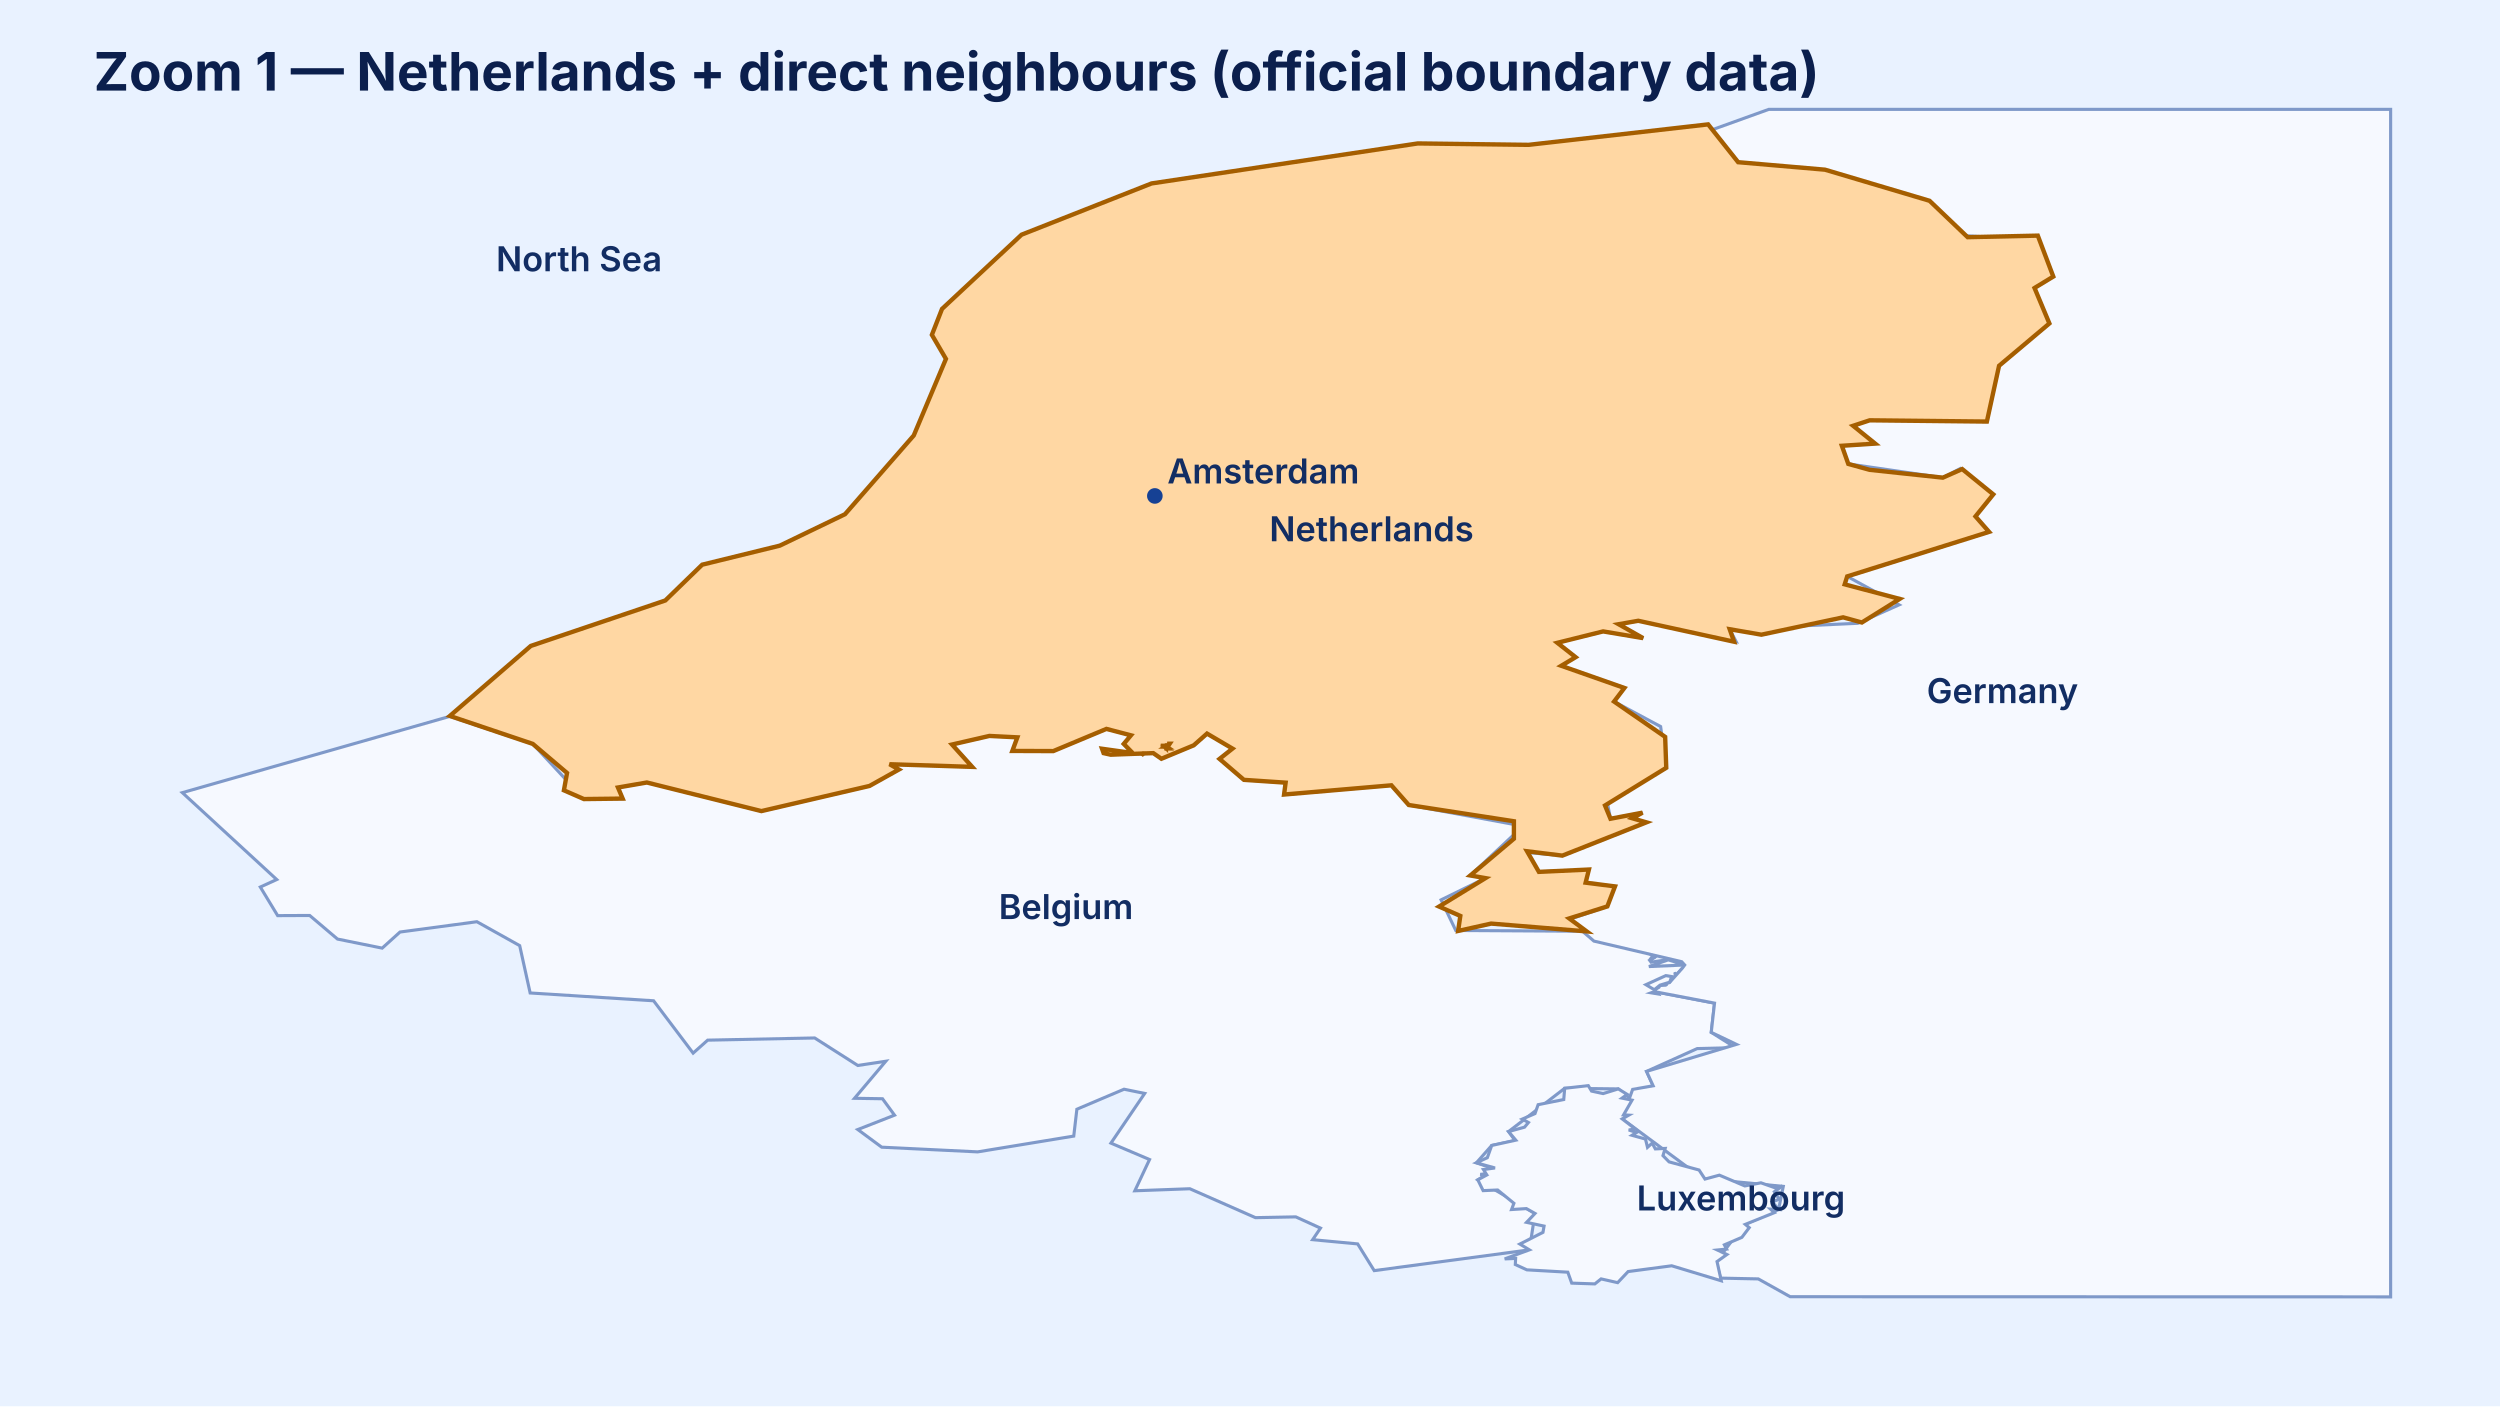
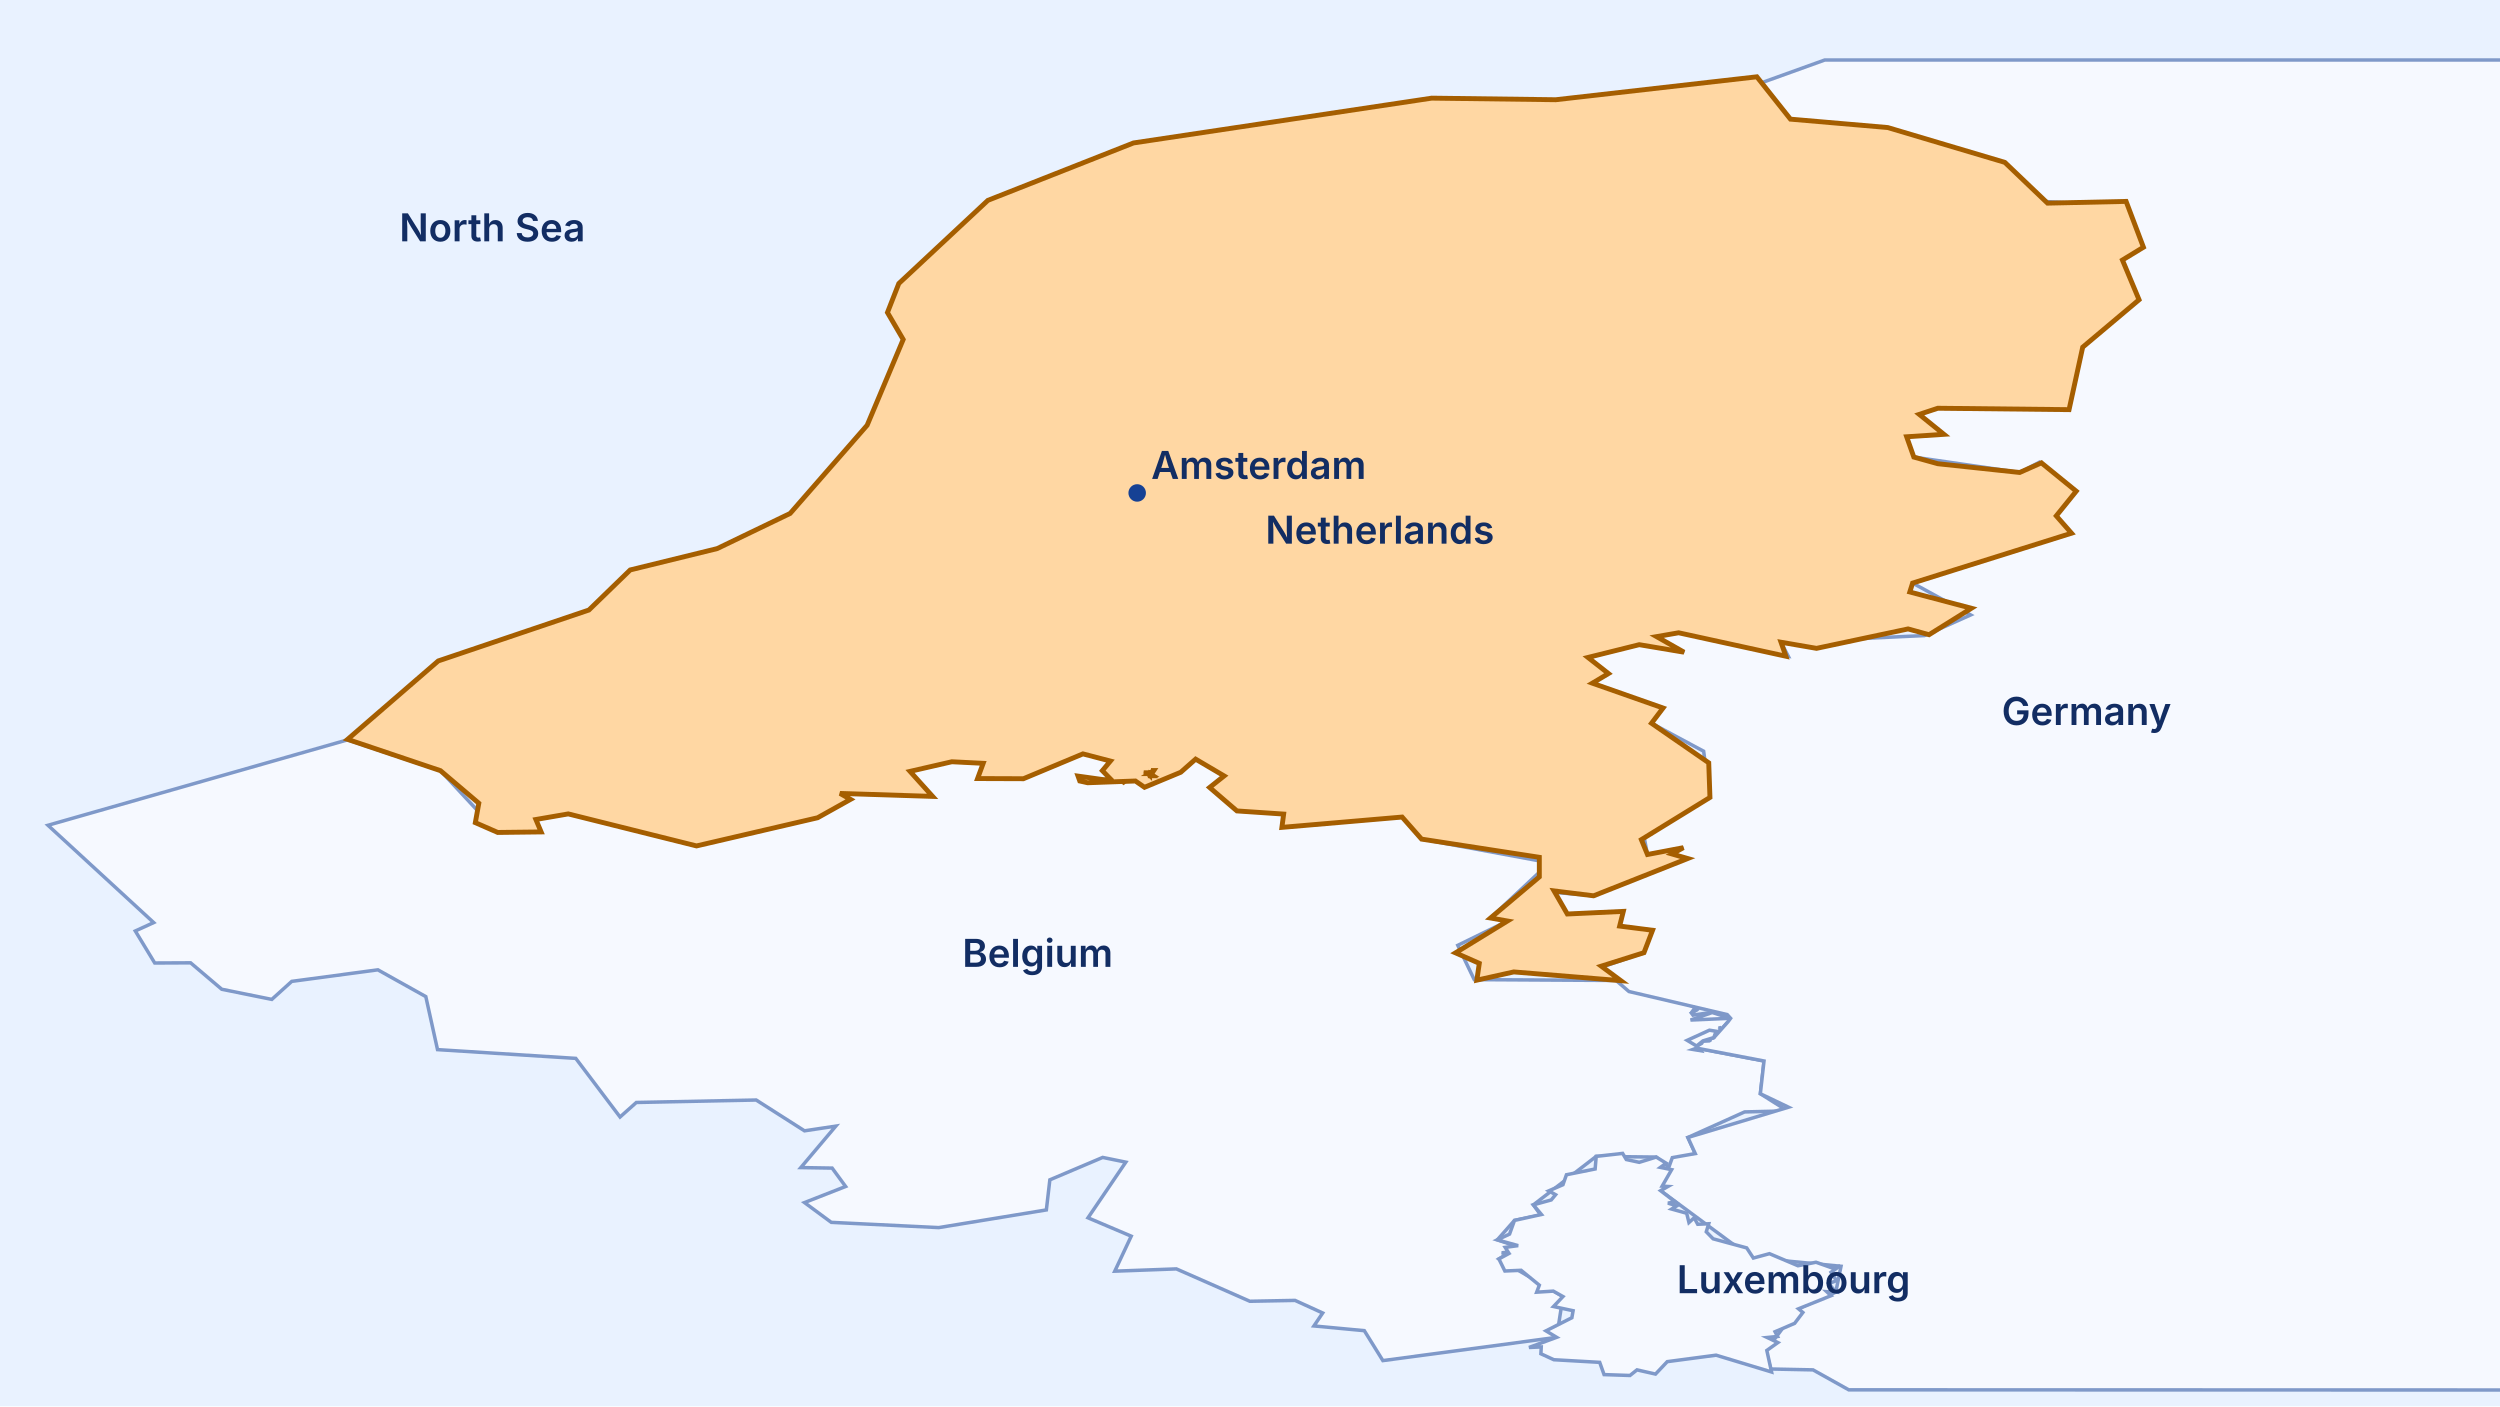
<svg xmlns="http://www.w3.org/2000/svg" viewBox="0 0 1600 900" role="img" aria-labelledby="title desc">
  <defs>
-     <style>.sea{fill:#e9f2ff}.country{fill:#f6f9ff;stroke:#7f99c9;stroke-width:2}.nl{fill:#ffd7a3;stroke:#a55e00;stroke-width:2.8}.txt{font:600 22px Inter,Arial,sans-serif;fill:#122d63}.title{font:700 34px Inter,Arial,sans-serif;fill:#0b1f4d}</style>
+     <style>.sea{fill:#e9f2ff}.country{fill:#f6f9ff;stroke:#7f99c9;stroke-width:2}.nl{fill:#ffd7a3;stroke:#a55e00;stroke-width:2.8}.txt{font:600 22px Inter,Arial,sans-serif;fill:#122d63}</style>
  </defs>
  <rect class="sea" width="1600" height="900" />
-   <text class="title" x="60" y="58">Zoom 1 — Netherlands + direct neighbours (official boundary data)</text>
-   <path class="country" d="M 747.6,476.8 747.1,479.5 741.9,478.4 743.8,476.4 745.1,477.9 747.6,476.8 Z" />
-   <path class="country" d="M 748.3,478.6 748.6,478.2 748.7,478.5 748.3,478.6 Z" />
-   <path class="country" d="M 116.7,507.3 287.8,458.5 341.0,476.1 373.7,511.4 398.5,511.1 395.5,504.0 414.0,500.8 487.3,519.1 556.5,503.0 575.3,492.5 569.3,489.1 622.2,490.8 609.3,476.5 633.2,471.0 651.1,471.9 647.9,480.6 674.1,480.7 708.1,466.5 723.8,470.6 719.2,476.1 723.7,480.7 706.3,482.0 710.8,483.0 738.1,482.0 743.3,485.6 764.0,477.0 772.5,469.5 788.8,479.1 780.5,485.7 796.1,499.1 822.8,500.9 821.8,508.5 890.5,502.6 901.6,515.2 974.7,528.7 941.0,560.3 950.7,562.0 922.3,575.9 931.7,595.5 1015.2,596.0 1039.9,602.1 1058.5,611.8 1059.0,612.5 1058.9,612.8 1055.8,614.6 1056.7,615.8 1067.3,614.2 1076.1,615.4 1078.2,617.6 1076.8,619.5 1068.7,628.6 1068.3,628.9 1066.7,629.3 1066.5,630.2 1066.0,630.5 1062.4,630.7 1061.7,631.9 1059.4,633.2 1059.1,634.7 1097.3,642.0 1095.2,660.7 1110.7,670.5 1086.2,671.1 1053.8,685.7 1058.0,694.9 1044.4,703.9 1035.7,696.9 1001.4,696.5 965.5,724.2 969.7,730.0 954.7,733.1 944.9,744.2 956.9,748.3 945.8,755.1 982.4,776.6 978.8,799.9 879.5,813.2 868.9,796.1 840.1,793.4 845.1,786.0 829.3,778.8 803.5,779.3 761.5,760.8 726.3,762.1 735.7,742.1 711.0,731.6 732.6,699.8 719.4,697.1 689.2,709.9 687.2,727.1 625.7,737.2 564.3,734.2 549.0,722.9 572.5,713.7 564.8,703.2 546.9,702.9 566.9,679.2 549.0,681.9 521.4,664.3 452.9,665.7 443.6,674.0 418.3,640.5 339.3,635.5 332.6,605.2 305.2,589.9 256.0,596.5 244.6,606.8 216.0,601.0 198.2,585.9 177.7,586.0 166.6,567.7 177.1,562.9 116.7,507.3 Z" />
-   <path class="country" d="M 722.2,476.2 722.5,476.2 722.4,476.2 722.2,476.2 Z" />
-   <path class="country" d="M 723.5,481.5 723.4,481.3 723.6,481.5 723.5,481.5 Z" />
-   <path class="country" d="M 729.8,482.3 730.0,482.1 730.2,482.3 729.8,482.3 Z" />
-   <path class="country" d="M 731.6,481.9 731.9,481.7 732.0,481.8 731.6,481.9 Z" />
-   <path class="country" d="M 735.5,480.5 735.7,480.2 736.2,480.4 735.5,480.5 Z" />
-   <path class="country" d="M 742.6,477.0 742.8,476.9 742.7,477.0 742.6,477.0 Z" />
-   <path class="country" d="M 744.1,476.5 744.7,476.7 744.8,476.7 744.1,476.5 Z" />
-   <path class="country" d="M 745.2,483.7 747.0,482.9 747.1,483.6 745.2,483.7 Z" />
-   <path class="country" d="M 745.2,476.3 745.1,476.1 745.3,476.2 745.2,476.3 Z" />
-   <path class="country" d="M 745.7,476.1 745.7,475.8 746.0,476.0 745.7,476.1 Z" />
-   <path class="country" d="M 746.0,476.5 746.4,476.2 746.6,476.4 746.0,476.5 Z" />
-   <path class="country" d="M 746.3,476.0 750.4,475.3 751.2,475.6 748.1,476.7 746.3,476.0 Z" />
-   <path class="country" d="M 747.8,477.0 748.0,477.1 748.1,477.3 747.8,477.0 Z" />
-   <path class="country" d="M 748.4,477.6 748.0,477.7 748.0,477.7 748.4,477.6 Z" />
-   <path class="country" d="M 748.2,475.0 748.4,474.9 748.6,475.0 748.2,475.0 Z" />
-   <path class="country" d="M 748.2,477.8 748.8,477.6 748.4,478.0 748.2,477.8 Z" />
-   <path class="country" d="M 748.6,476.7 748.6,476.7 748.3,476.7 748.6,476.7 Z" />
-   <path class="country" d="M 748.7,475.4 749.2,475.3 749.3,475.4 748.7,475.4 Z" />
-   <path class="country" d="M 750.5,477.0 749.9,476.6 750.5,476.8 750.5,477.0 Z" />
-   <path class="country" d="M 750.3,475.3 750.5,475.2 750.3,475.3 750.3,475.3 Z" />
-   <path class="country" d="M 1145.7,829.9 1125.3,818.5 1101.1,818.0 1098.4,807.5 1116.0,783.9 1138.3,774.1 1141.3,759.3 1089.9,754.3 1038.1,716.0 1044.9,697.2 1058.0,694.9 1053.8,685.7 1111.3,668.4 1095.2,660.7 1097.3,642.0 1059.1,634.7 1059.4,633.2 1061.7,631.9 1062.4,630.7 1066.0,630.5 1066.5,630.2 1066.7,629.3 1068.3,628.9 1068.7,628.6 1076.8,619.5 1078.2,617.6 1076.3,615.5 1020.1,602.3 1004.1,588.5 1028.7,580.1 1033.6,567.3 1014.8,564.9 1016.9,556.5 984.9,558.0 977.4,545.6 999.9,547.6 1053.7,526.3 1044.7,523.7 1051.2,520.1 1030.7,524.0 1028.3,511.7 1066.4,491.4 1062.8,465.0 1033.0,449.0 1039.6,440.3 999.2,426.1 1008.4,420.6 996.7,411.4 1026.0,404.1 1051.6,408.4 1035.9,399.5 1049.0,397.3 1111.1,410.6 1107.0,402.7 1189.0,398.9 1215.4,387.1 1182.2,368.9 1273.0,340.4 1264.3,330.5 1275.7,316.4 1254.7,299.8 1243.4,305.7 1182.9,296.9 1178.8,285.3 1200.1,283.9 1186.0,272.5 1196.6,269.0 1271.6,269.8 1279.4,234.1 1311.6,207.0 1302.1,184.3 1314.1,177.0 1305.2,153.8 1239.7,149.7 1228.7,130.9 1112.4,103.8 1095.9,83.0 1132.0,70.0 1530.0,70.0 1530.0,830.0 1145.7,829.9 Z" />
-   <path class="country" d="M 1055.8,614.4 1057.8,611.7 1058.9,612.6 1055.8,614.4 Z" />
-   <path class="country" d="M 1055.3,618.6 1067.7,614.3 1078.1,617.6 1055.3,618.6 Z" />
-   <path class="country" d="M 1053.4,630.2 1066.1,624.4 1069.9,625.0 1068.6,628.6 1062.4,630.5 1059.3,633.0 1059.2,633.7 1053.4,630.2 Z" />
-   <path class="country" d="M 1056.7,635.4 1058.9,634.6 1059.6,635.3 1061.3,635.8 1061.5,636.2 1056.7,635.4 Z" />
-   <path class="country" d="M 1071.3,623.2 1071.8,623.1 1071.8,623.3 1071.3,623.2 Z" />
-   <path class="country" d="M 944.9,744.2 951.9,740.9 954.7,733.1 970.1,729.7 965.5,724.2 975.7,721.4 978.2,718.4 974.3,716.2 982.4,712.7 984.4,707.0 1000.8,703.7 1001.4,696.5 1016.5,694.8 1018.6,698.3 1026.0,699.9 1035.7,696.9 1041.4,700.4 1038.1,702.8 1044.5,704.1 1039.1,713.5 1042.4,713.7 1038.2,716.1 1046.5,722.5 1042.4,723.2 1047.4,724.8 1044.5,726.6 1053.1,729.0 1054.4,734.3 1057.4,731.6 1059.4,735.3 1065.7,735.0 1064.3,739.6 1068.2,743.6 1087.4,748.8 1091.2,754.6 1100.4,752.1 1116.7,759.0 1127.0,757.0 1136.9,760.5 1140.8,759.0 1135.6,762.7 1138.7,767.5 1134.3,769.2 1138.4,774.1 1133.1,773.8 1135.6,776.1 1117.0,783.6 1119.5,785.7 1114.8,791.9 1103.6,796.7 1105.0,799.4 1099.1,800.0 1105.2,802.9 1098.9,807.4 1101.6,819.7 1069.9,810.1 1042.0,813.8 1035.3,820.9 1024.7,818.5 1020.7,821.7 1005.9,821.2 1003.4,814.2 977.2,812.7 969.8,809.3 970.0,805.4 963.0,805.7 978.8,799.9 972.7,796.2 987.5,788.7 988.2,784.7 977.0,782.3 982.4,776.6 976.9,773.5 967.4,774.1 968.9,770.1 958.5,761.6 949.2,762.0 945.8,755.1 950.6,752.5 947.4,751.6 951.1,751.2 949.4,748.5 956.8,747.5 944.9,744.2 Z" />
-   <path class="nl" d="M 287.9,458.2 339.7,413.4 425.8,384.3 449.4,361.4 499.1,349.2 540.8,329.1 584.8,278.7 605.4,229.7 596.4,214.3 602.9,197.7 653.8,150.2 737.0,117.4 907.4,91.8 978.3,92.7 1093.2,79.6 1112.4,103.8 1168.0,108.6 1234.9,128.5 1259.3,151.8 1304.2,150.8 1314.1,177.0 1302.1,184.3 1311.6,207.0 1279.4,234.1 1271.6,269.8 1196.6,269.0 1186.0,272.5 1200.1,283.9 1178.8,285.3 1182.9,296.9 1196.6,300.7 1243.4,305.7 1255.8,300.2 1275.7,316.4 1264.3,330.5 1273.0,340.4 1182.2,368.9 1180.6,374.0 1215.8,383.3 1191.6,398.4 1179.6,395.1 1127.3,406.2 1107.0,402.7 1109.8,410.7 1048.5,397.3 1035.9,399.5 1051.6,408.4 1026.0,404.1 996.7,411.4 1008.4,420.6 999.2,426.1 1039.6,440.3 1033.0,449.0 1065.7,471.6 1066.4,491.4 1027.2,515.5 1030.7,524.0 1051.2,520.1 1044.7,523.7 1053.7,526.3 999.9,547.6 977.3,544.8 984.9,558.0 1016.9,556.5 1014.8,564.9 1033.6,567.3 1028.7,580.1 1004.3,587.8 1015.5,596.1 954.3,591.1 933.2,595.8 934.6,586.2 921.0,580.2 950.7,562.0 941.0,560.3 968.9,536.8 968.9,525.6 901.6,515.2 890.5,502.6 821.8,508.5 822.8,500.9 796.1,499.1 780.5,485.7 788.8,479.1 772.5,469.5 764.0,477.0 743.3,485.6 738.1,482.0 710.8,483.0 706.3,482.0 705.3,479.2 722.4,481.6 723.7,480.7 719.2,476.1 723.8,470.6 708.1,466.5 674.1,480.7 647.9,480.6 651.1,471.9 633.2,471.0 609.3,476.5 622.2,490.8 569.3,489.1 575.3,492.5 556.5,503.0 487.3,519.1 414.0,500.8 395.5,504.0 398.5,511.1 373.7,511.4 360.9,505.8 362.9,494.7 341.0,476.1 287.9,458.2 Z" />
-   <path class="nl" d="M 731.3,482.6 730.9,482.3 731.5,482.4 731.3,482.6 Z" />
-   <path class="nl" d="M 744.0,478.0 744.1,477.3 744.4,477.3 744.0,478.0 Z" />
-   <path class="nl" d="M 745.8,477.8 746.1,477.6 746.1,477.8 745.8,477.8 Z" />
-   <path class="nl" d="M 745.9,478.1 745.9,478.2 745.7,478.1 745.9,478.1 Z" />
-   <path class="nl" d="M 746.2,478.6 745.9,478.3 746.2,478.2 746.2,478.6 Z" />
-   <path class="nl" d="M 746.6,478.8 746.9,479.0 746.6,479.0 746.6,478.8 Z" />
-   <path class="nl" d="M 746.9,478.1 747.2,478.3 746.9,478.3 746.9,478.1 Z" />
-   <path class="nl" d="M 748.4,476.0 748.6,476.0 748.4,476.3 748.4,476.0 Z" />
-   <text class="txt" x="317.5" y="173.6">North Sea</text>
-   <text class="txt" x="812.4" y="346.4">Netherlands</text>
-   <text class="txt" x="639.2" y="588.2">Belgium</text>
-   <text class="txt" x="1233.1" y="450.0">Germany</text>
-   <text class="txt" x="1047.5" y="774.7">Luxembourg</text>
-   <circle cx="739.1" cy="317.4" r="5" fill="#164194" />
-   <text class="txt" x="747.1" y="309.4">Amsterdam</text>
+   <g transform="translate(-100,-40) scale(1.12)">
+     <path class="country" d="M 747.6,476.8 747.1,479.5 741.9,478.4 743.8,476.4 745.1,477.9 747.6,476.8 Z" />
+     <path class="country" d="M 748.3,478.6 748.6,478.2 748.7,478.5 748.3,478.6 Z" />
+     <path class="country" d="M 116.7,507.3 287.8,458.5 341.0,476.1 373.7,511.4 398.5,511.1 395.5,504.0 414.0,500.8 487.3,519.1 556.5,503.0 575.3,492.5 569.3,489.1 622.2,490.8 609.3,476.5 633.2,471.0 651.1,471.9 647.9,480.6 674.1,480.7 708.1,466.5 723.8,470.6 719.2,476.1 723.7,480.7 706.3,482.0 710.8,483.0 738.1,482.0 743.3,485.6 764.0,477.0 772.5,469.5 788.8,479.1 780.5,485.7 796.1,499.1 822.8,500.9 821.8,508.5 890.5,502.6 901.6,515.2 974.7,528.7 941.0,560.3 950.7,562.0 922.3,575.9 931.7,595.5 1015.2,596.0 1039.9,602.1 1058.5,611.8 1059.0,612.5 1058.9,612.8 1055.8,614.6 1056.7,615.8 1067.3,614.2 1076.1,615.4 1078.2,617.6 1076.8,619.5 1068.7,628.6 1068.3,628.9 1066.7,629.3 1066.5,630.2 1066.0,630.5 1062.4,630.7 1061.7,631.9 1059.4,633.2 1059.1,634.7 1097.3,642.0 1095.2,660.7 1110.7,670.5 1086.2,671.1 1053.8,685.7 1058.0,694.9 1044.4,703.9 1035.7,696.9 1001.4,696.5 965.5,724.2 969.7,730.0 954.7,733.1 944.9,744.2 956.9,748.3 945.8,755.1 982.4,776.6 978.8,799.9 879.5,813.2 868.9,796.1 840.1,793.4 845.1,786.0 829.3,778.8 803.5,779.3 761.5,760.8 726.3,762.1 735.7,742.1 711.0,731.6 732.6,699.8 719.4,697.1 689.2,709.9 687.2,727.1 625.7,737.2 564.3,734.2 549.0,722.9 572.5,713.7 564.8,703.2 546.9,702.9 566.9,679.2 549.0,681.9 521.4,664.3 452.9,665.7 443.6,674.0 418.3,640.5 339.3,635.5 332.6,605.2 305.2,589.9 256.0,596.5 244.6,606.8 216.0,601.0 198.2,585.9 177.7,586.0 166.6,567.7 177.1,562.9 116.7,507.3 Z" />
+     <path class="country" d="M 722.2,476.2 722.5,476.2 722.4,476.2 722.2,476.2 Z" />
+     <path class="country" d="M 723.5,481.5 723.4,481.3 723.6,481.5 723.5,481.5 Z" />
+     <path class="country" d="M 729.8,482.3 730.0,482.1 730.2,482.3 729.8,482.3 Z" />
+     <path class="country" d="M 731.6,481.9 731.9,481.7 732.0,481.8 731.6,481.9 Z" />
+     <path class="country" d="M 735.5,480.5 735.7,480.2 736.2,480.4 735.5,480.5 Z" />
+     <path class="country" d="M 742.6,477.0 742.8,476.9 742.7,477.0 742.6,477.0 Z" />
+     <path class="country" d="M 744.1,476.5 744.7,476.7 744.8,476.7 744.1,476.5 Z" />
+     <path class="country" d="M 745.2,483.7 747.0,482.9 747.1,483.6 745.2,483.7 Z" />
+     <path class="country" d="M 745.2,476.3 745.1,476.1 745.3,476.2 745.2,476.3 Z" />
+     <path class="country" d="M 745.7,476.1 745.7,475.8 746.0,476.0 745.7,476.1 Z" />
+     <path class="country" d="M 746.0,476.5 746.4,476.2 746.6,476.4 746.0,476.5 Z" />
+     <path class="country" d="M 746.3,476.0 750.4,475.3 751.2,475.6 748.1,476.7 746.3,476.0 Z" />
+     <path class="country" d="M 747.8,477.0 748.0,477.1 748.1,477.3 747.8,477.0 Z" />
+     <path class="country" d="M 748.4,477.6 748.0,477.7 748.0,477.7 748.4,477.6 Z" />
+     <path class="country" d="M 748.2,475.0 748.4,474.9 748.6,475.0 748.2,475.0 Z" />
+     <path class="country" d="M 748.2,477.8 748.8,477.6 748.4,478.0 748.2,477.8 Z" />
+     <path class="country" d="M 748.6,476.7 748.6,476.7 748.3,476.7 748.6,476.7 Z" />
+     <path class="country" d="M 748.7,475.4 749.2,475.3 749.3,475.4 748.7,475.4 Z" />
+     <path class="country" d="M 750.5,477.0 749.9,476.6 750.5,476.8 750.5,477.0 Z" />
+     <path class="country" d="M 750.3,475.3 750.5,475.2 750.3,475.3 750.3,475.3 Z" />
+     <path class="country" d="M 1145.7,829.9 1125.3,818.5 1101.1,818.0 1098.4,807.5 1116.0,783.9 1138.3,774.1 1141.3,759.3 1089.9,754.3 1038.1,716.0 1044.9,697.2 1058.0,694.9 1053.8,685.7 1111.3,668.4 1095.2,660.7 1097.3,642.0 1059.1,634.7 1059.4,633.2 1061.7,631.9 1062.4,630.7 1066.0,630.5 1066.5,630.2 1066.7,629.3 1068.3,628.9 1068.7,628.6 1076.8,619.5 1078.2,617.6 1076.3,615.5 1020.1,602.3 1004.1,588.5 1028.7,580.1 1033.6,567.3 1014.8,564.9 1016.9,556.5 984.9,558.0 977.4,545.6 999.9,547.6 1053.7,526.3 1044.7,523.7 1051.2,520.1 1030.7,524.0 1028.3,511.7 1066.4,491.4 1062.8,465.0 1033.0,449.0 1039.6,440.3 999.2,426.1 1008.4,420.6 996.7,411.4 1026.0,404.1 1051.6,408.4 1035.9,399.5 1049.0,397.3 1111.1,410.6 1107.0,402.7 1189.0,398.9 1215.4,387.1 1182.2,368.9 1273.0,340.4 1264.3,330.5 1275.7,316.4 1254.7,299.8 1243.4,305.7 1182.9,296.9 1178.8,285.3 1200.1,283.9 1186.0,272.5 1196.6,269.0 1271.6,269.8 1279.4,234.1 1311.6,207.0 1302.1,184.3 1314.1,177.0 1305.2,153.8 1239.7,149.7 1228.7,130.9 1112.4,103.8 1095.9,83.0 1132.0,70.0 1530.0,70.0 1530.0,830.0 1145.7,829.9 Z" />
+     <path class="country" d="M 1055.8,614.4 1057.8,611.7 1058.9,612.6 1055.8,614.4 Z" />
+     <path class="country" d="M 1055.3,618.6 1067.7,614.3 1078.1,617.6 1055.3,618.6 Z" />
+     <path class="country" d="M 1053.4,630.2 1066.1,624.4 1069.9,625.0 1068.6,628.6 1062.4,630.5 1059.3,633.0 1059.2,633.7 1053.4,630.2 Z" />
+     <path class="country" d="M 1056.7,635.4 1058.9,634.6 1059.6,635.3 1061.3,635.8 1061.5,636.2 1056.7,635.4 Z" />
+     <path class="country" d="M 1071.3,623.2 1071.8,623.1 1071.8,623.3 1071.3,623.2 Z" />
+     <path class="country" d="M 944.9,744.2 951.9,740.9 954.7,733.1 970.1,729.7 965.5,724.2 975.7,721.4 978.2,718.4 974.3,716.2 982.4,712.7 984.4,707.0 1000.8,703.7 1001.4,696.5 1016.5,694.8 1018.6,698.3 1026.0,699.9 1035.7,696.9 1041.4,700.4 1038.1,702.8 1044.5,704.1 1039.1,713.5 1042.4,713.7 1038.2,716.1 1046.5,722.5 1042.4,723.2 1047.4,724.8 1044.5,726.6 1053.1,729.0 1054.4,734.3 1057.4,731.6 1059.4,735.3 1065.7,735.0 1064.3,739.6 1068.2,743.6 1087.4,748.8 1091.2,754.6 1100.4,752.1 1116.7,759.0 1127.0,757.0 1136.9,760.5 1140.8,759.0 1135.6,762.7 1138.7,767.5 1134.3,769.2 1138.4,774.1 1133.1,773.8 1135.6,776.1 1117.0,783.6 1119.5,785.7 1114.8,791.9 1103.6,796.7 1105.0,799.4 1099.1,800.0 1105.2,802.9 1098.9,807.4 1101.6,819.7 1069.9,810.1 1042.0,813.8 1035.3,820.9 1024.7,818.5 1020.7,821.7 1005.9,821.2 1003.4,814.2 977.2,812.7 969.8,809.3 970.0,805.4 963.0,805.7 978.8,799.9 972.7,796.2 987.5,788.7 988.2,784.7 977.0,782.3 982.4,776.6 976.9,773.5 967.4,774.1 968.9,770.1 958.5,761.6 949.2,762.0 945.8,755.1 950.6,752.5 947.4,751.6 951.1,751.2 949.4,748.5 956.8,747.5 944.9,744.2 Z" />
+     <path class="nl" d="M 287.9,458.2 339.7,413.4 425.8,384.3 449.4,361.4 499.1,349.2 540.8,329.1 584.8,278.7 605.4,229.7 596.4,214.3 602.9,197.7 653.8,150.2 737.0,117.4 907.4,91.8 978.3,92.7 1093.2,79.6 1112.4,103.8 1168.0,108.6 1234.9,128.5 1259.3,151.8 1304.2,150.8 1314.1,177.0 1302.1,184.3 1311.6,207.0 1279.4,234.1 1271.6,269.8 1196.6,269.0 1186.0,272.5 1200.1,283.9 1178.8,285.3 1182.9,296.9 1196.6,300.7 1243.4,305.7 1255.8,300.2 1275.7,316.4 1264.3,330.5 1273.0,340.4 1182.2,368.9 1180.6,374.0 1215.8,383.3 1191.6,398.4 1179.6,395.1 1127.3,406.2 1107.0,402.7 1109.8,410.7 1048.5,397.3 1035.9,399.5 1051.6,408.4 1026.0,404.1 996.7,411.4 1008.4,420.6 999.2,426.1 1039.6,440.3 1033.0,449.0 1065.7,471.6 1066.4,491.4 1027.2,515.5 1030.7,524.0 1051.2,520.1 1044.7,523.7 1053.7,526.3 999.9,547.6 977.3,544.8 984.9,558.0 1016.9,556.5 1014.8,564.9 1033.6,567.3 1028.7,580.1 1004.3,587.8 1015.5,596.1 954.3,591.1 933.2,595.8 934.6,586.2 921.0,580.2 950.7,562.0 941.0,560.3 968.9,536.8 968.9,525.6 901.6,515.2 890.5,502.6 821.8,508.5 822.8,500.9 796.1,499.1 780.5,485.7 788.8,479.1 772.5,469.5 764.0,477.0 743.3,485.6 738.1,482.0 710.8,483.0 706.3,482.0 705.3,479.2 722.4,481.6 723.7,480.7 719.2,476.1 723.8,470.6 708.1,466.5 674.1,480.7 647.9,480.6 651.1,471.9 633.2,471.0 609.3,476.5 622.2,490.8 569.3,489.1 575.3,492.5 556.5,503.0 487.3,519.1 414.0,500.8 395.5,504.0 398.5,511.1 373.7,511.4 360.9,505.8 362.9,494.7 341.0,476.1 287.9,458.2 Z" />
+     <path class="nl" d="M 731.3,482.6 730.9,482.3 731.5,482.4 731.3,482.6 Z" />
+     <path class="nl" d="M 744.0,478.0 744.1,477.3 744.4,477.3 744.0,478.0 Z" />
+     <path class="nl" d="M 745.8,477.8 746.1,477.6 746.1,477.8 745.8,477.8 Z" />
+     <path class="nl" d="M 745.9,478.1 745.9,478.2 745.7,478.1 745.9,478.1 Z" />
+     <path class="nl" d="M 746.2,478.6 745.9,478.3 746.2,478.2 746.2,478.6 Z" />
+     <path class="nl" d="M 746.6,478.8 746.9,479.0 746.6,479.0 746.6,478.8 Z" />
+     <path class="nl" d="M 746.9,478.1 747.2,478.3 746.9,478.3 746.9,478.1 Z" />
+     <path class="nl" d="M 748.4,476.0 748.6,476.0 748.4,476.3 748.4,476.0 Z" />
+     <text class="txt" x="317.5" y="173.6">North Sea</text>
+     <text class="txt" x="812.4" y="346.4">Netherlands</text>
+     <text class="txt" x="639.2" y="588.2">Belgium</text>
+     <text class="txt" x="1233.1" y="450.0">Germany</text>
+     <text class="txt" x="1047.5" y="774.7">Luxembourg</text>
+     <circle cx="739.1" cy="317.4" r="5" fill="#164194" />
+     <text class="txt" x="747.1" y="309.4">Amsterdam</text>
+   </g>
</svg>
